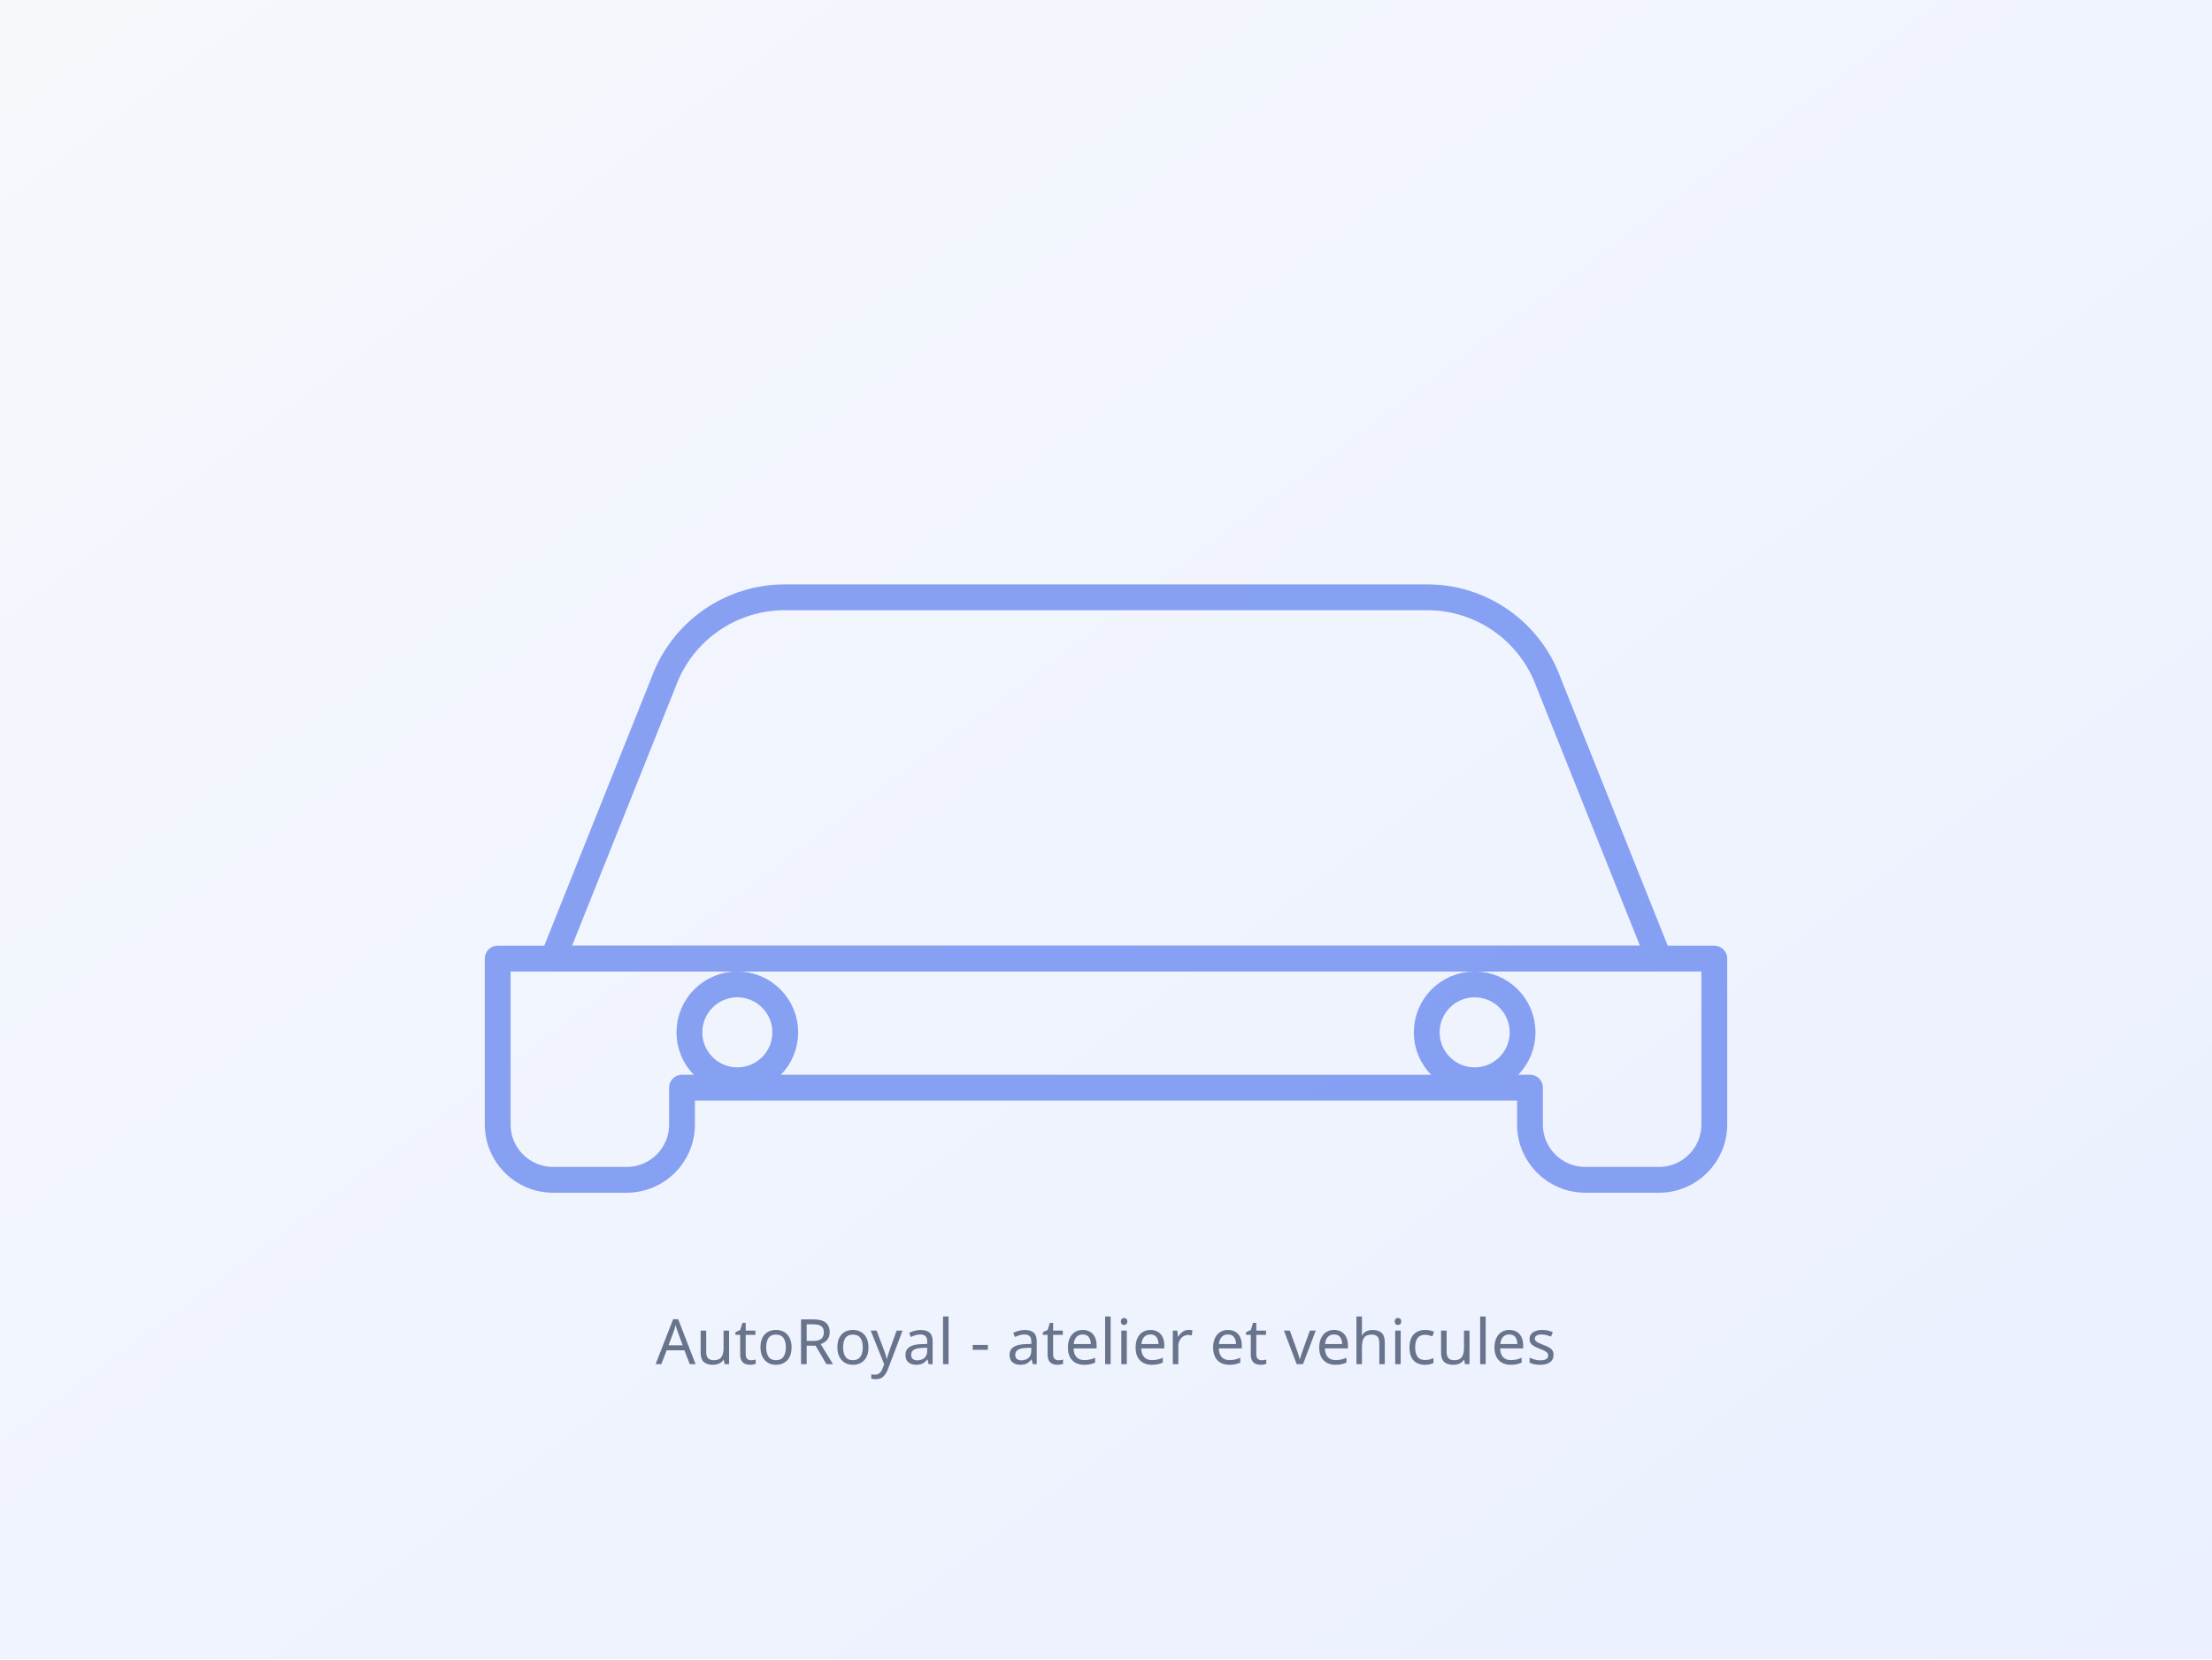
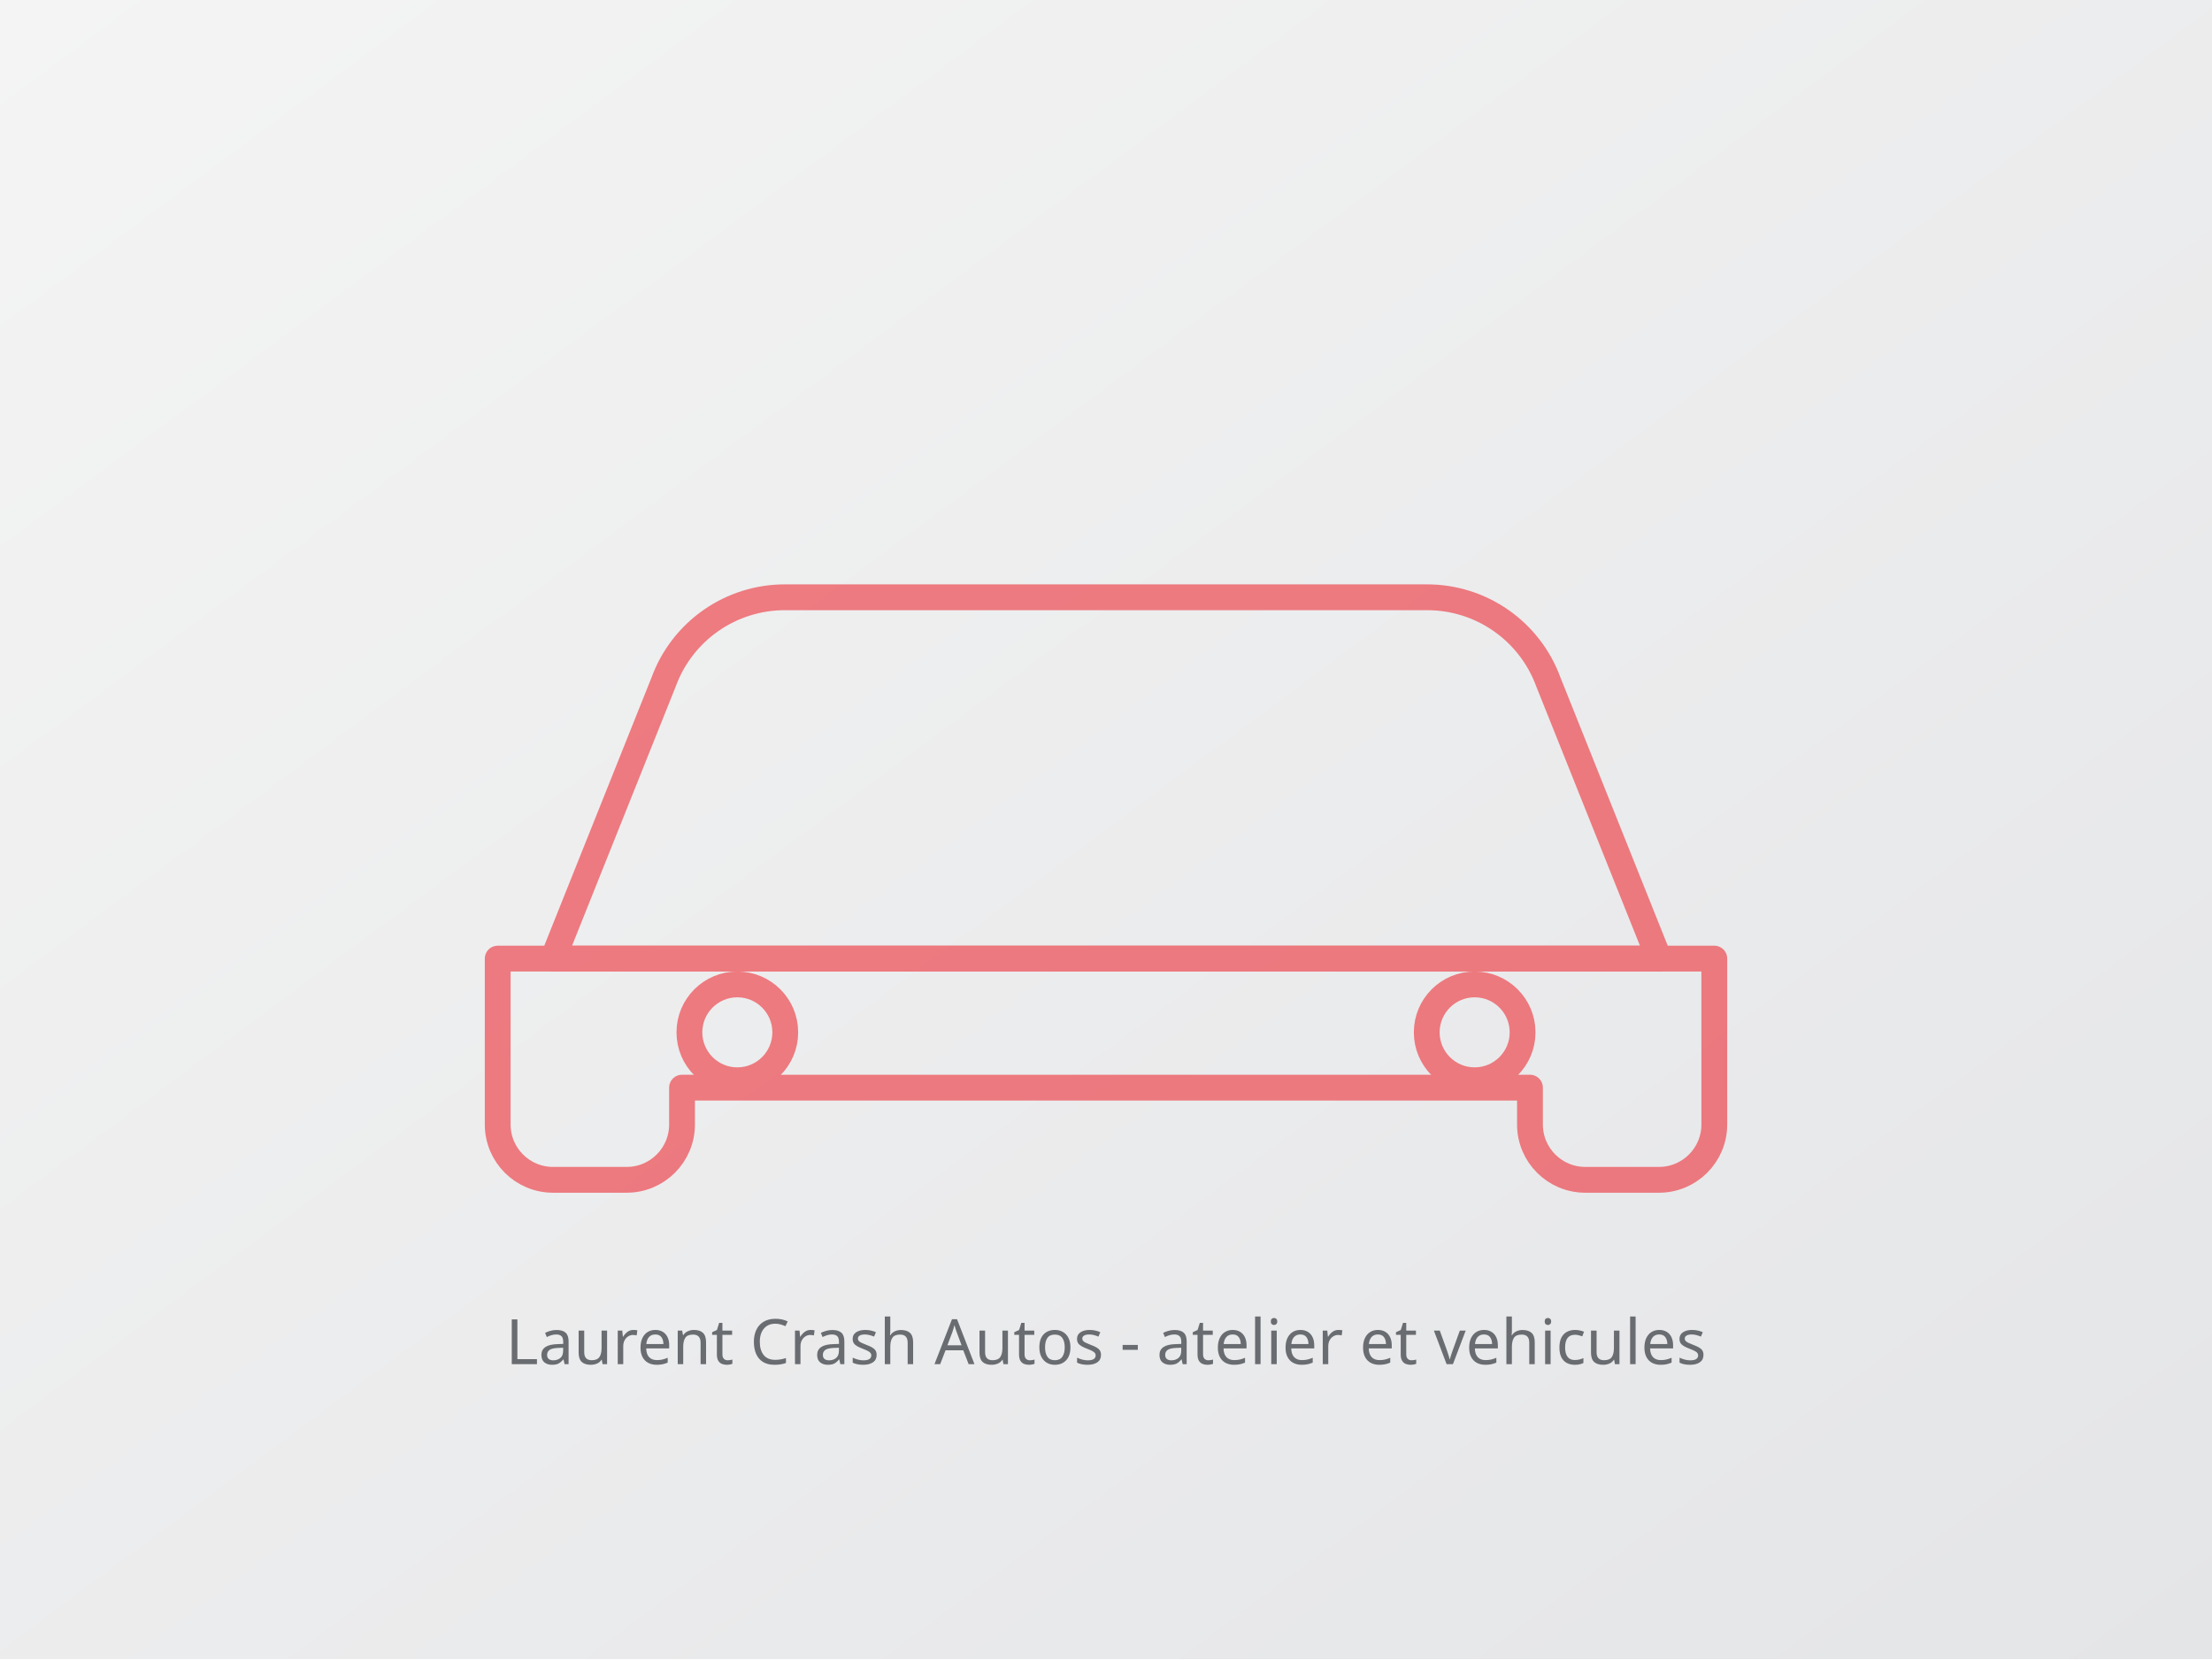
- <svg xmlns="http://www.w3.org/2000/svg" viewBox="0 0 1200 900" role="img" aria-label="AutoRoyal - atelier et vehicules">
+ <svg xmlns="http://www.w3.org/2000/svg" viewBox="0 0 1200 900" role="img" aria-label="Laurent Crash Autos - atelier et vehicules">
  <defs>
    <linearGradient id="g" x1="0" y1="0" x2="1" y2="1">
-       <stop offset="0%" stop-color="#F6F8FC" />
-       <stop offset="100%" stop-color="#EAF0FF" />
+       <stop offset="0%" stop-color="#F4F4F4" />
+       <stop offset="100%" stop-color="#E4E5E7" />
    </linearGradient>
  </defs>
  <rect width="1200" height="900" fill="url(#g)" />
-   <g fill="none" stroke="#2F5BEA" stroke-width="14" stroke-linecap="round" stroke-linejoin="round" opacity="0.55">
+   <g fill="none" stroke="#ED1C24" stroke-width="14" stroke-linecap="round" stroke-linejoin="round" opacity="0.55">
    <path d="M300 520h600l-60-150a70 70 0 0 0-66-46H426a70 70 0 0 0-66 46z" />
    <path d="M270 520h660v90a30 30 0 0 1-30 30h-40a30 30 0 0 1-30-30v-20H370v20a30 30 0 0 1-30 30h-40a30 30 0 0 1-30-30z" />
    <circle cx="400" cy="560" r="26" />
    <circle cx="800" cy="560" r="26" />
  </g>
-   <text x="600" y="740" text-anchor="middle" font-family="system-ui, sans-serif" font-size="34" fill="#68748C">AutoRoyal - atelier et vehicules</text>
+   <text x="600" y="740" text-anchor="middle" font-family="system-ui, sans-serif" font-size="34" fill="#696C70">Laurent Crash Autos - atelier et vehicules</text>
</svg>
